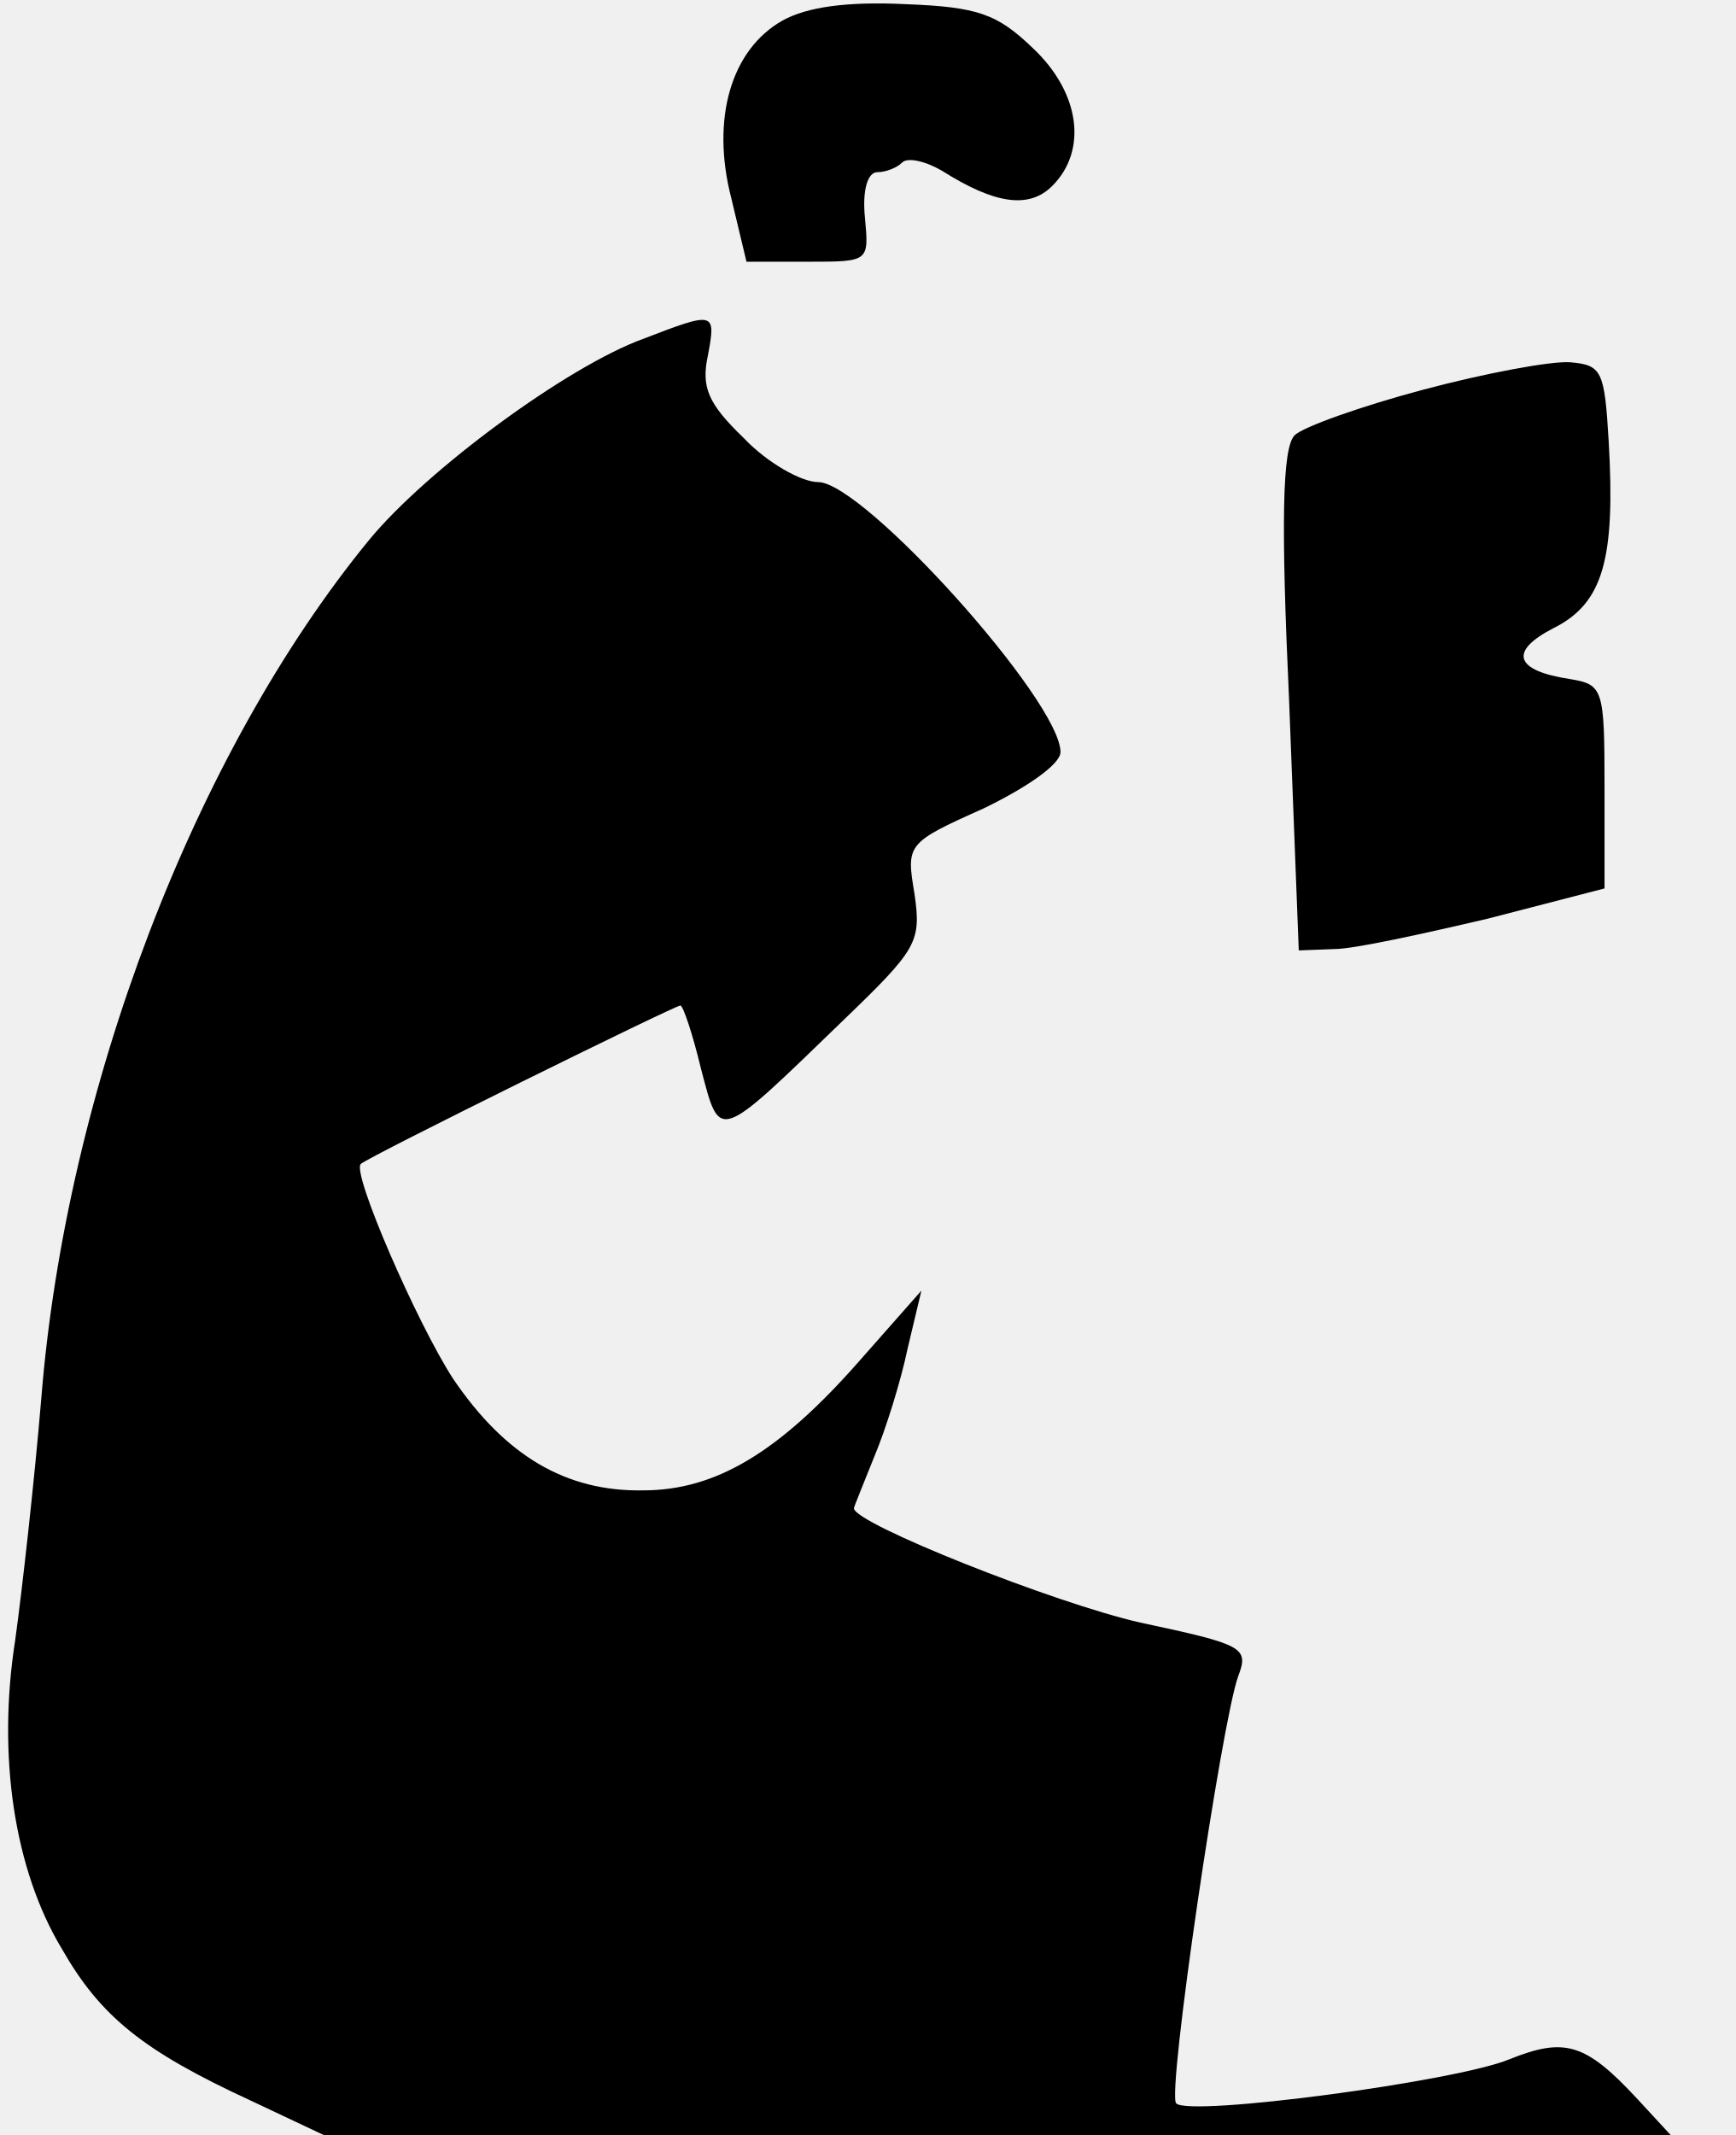
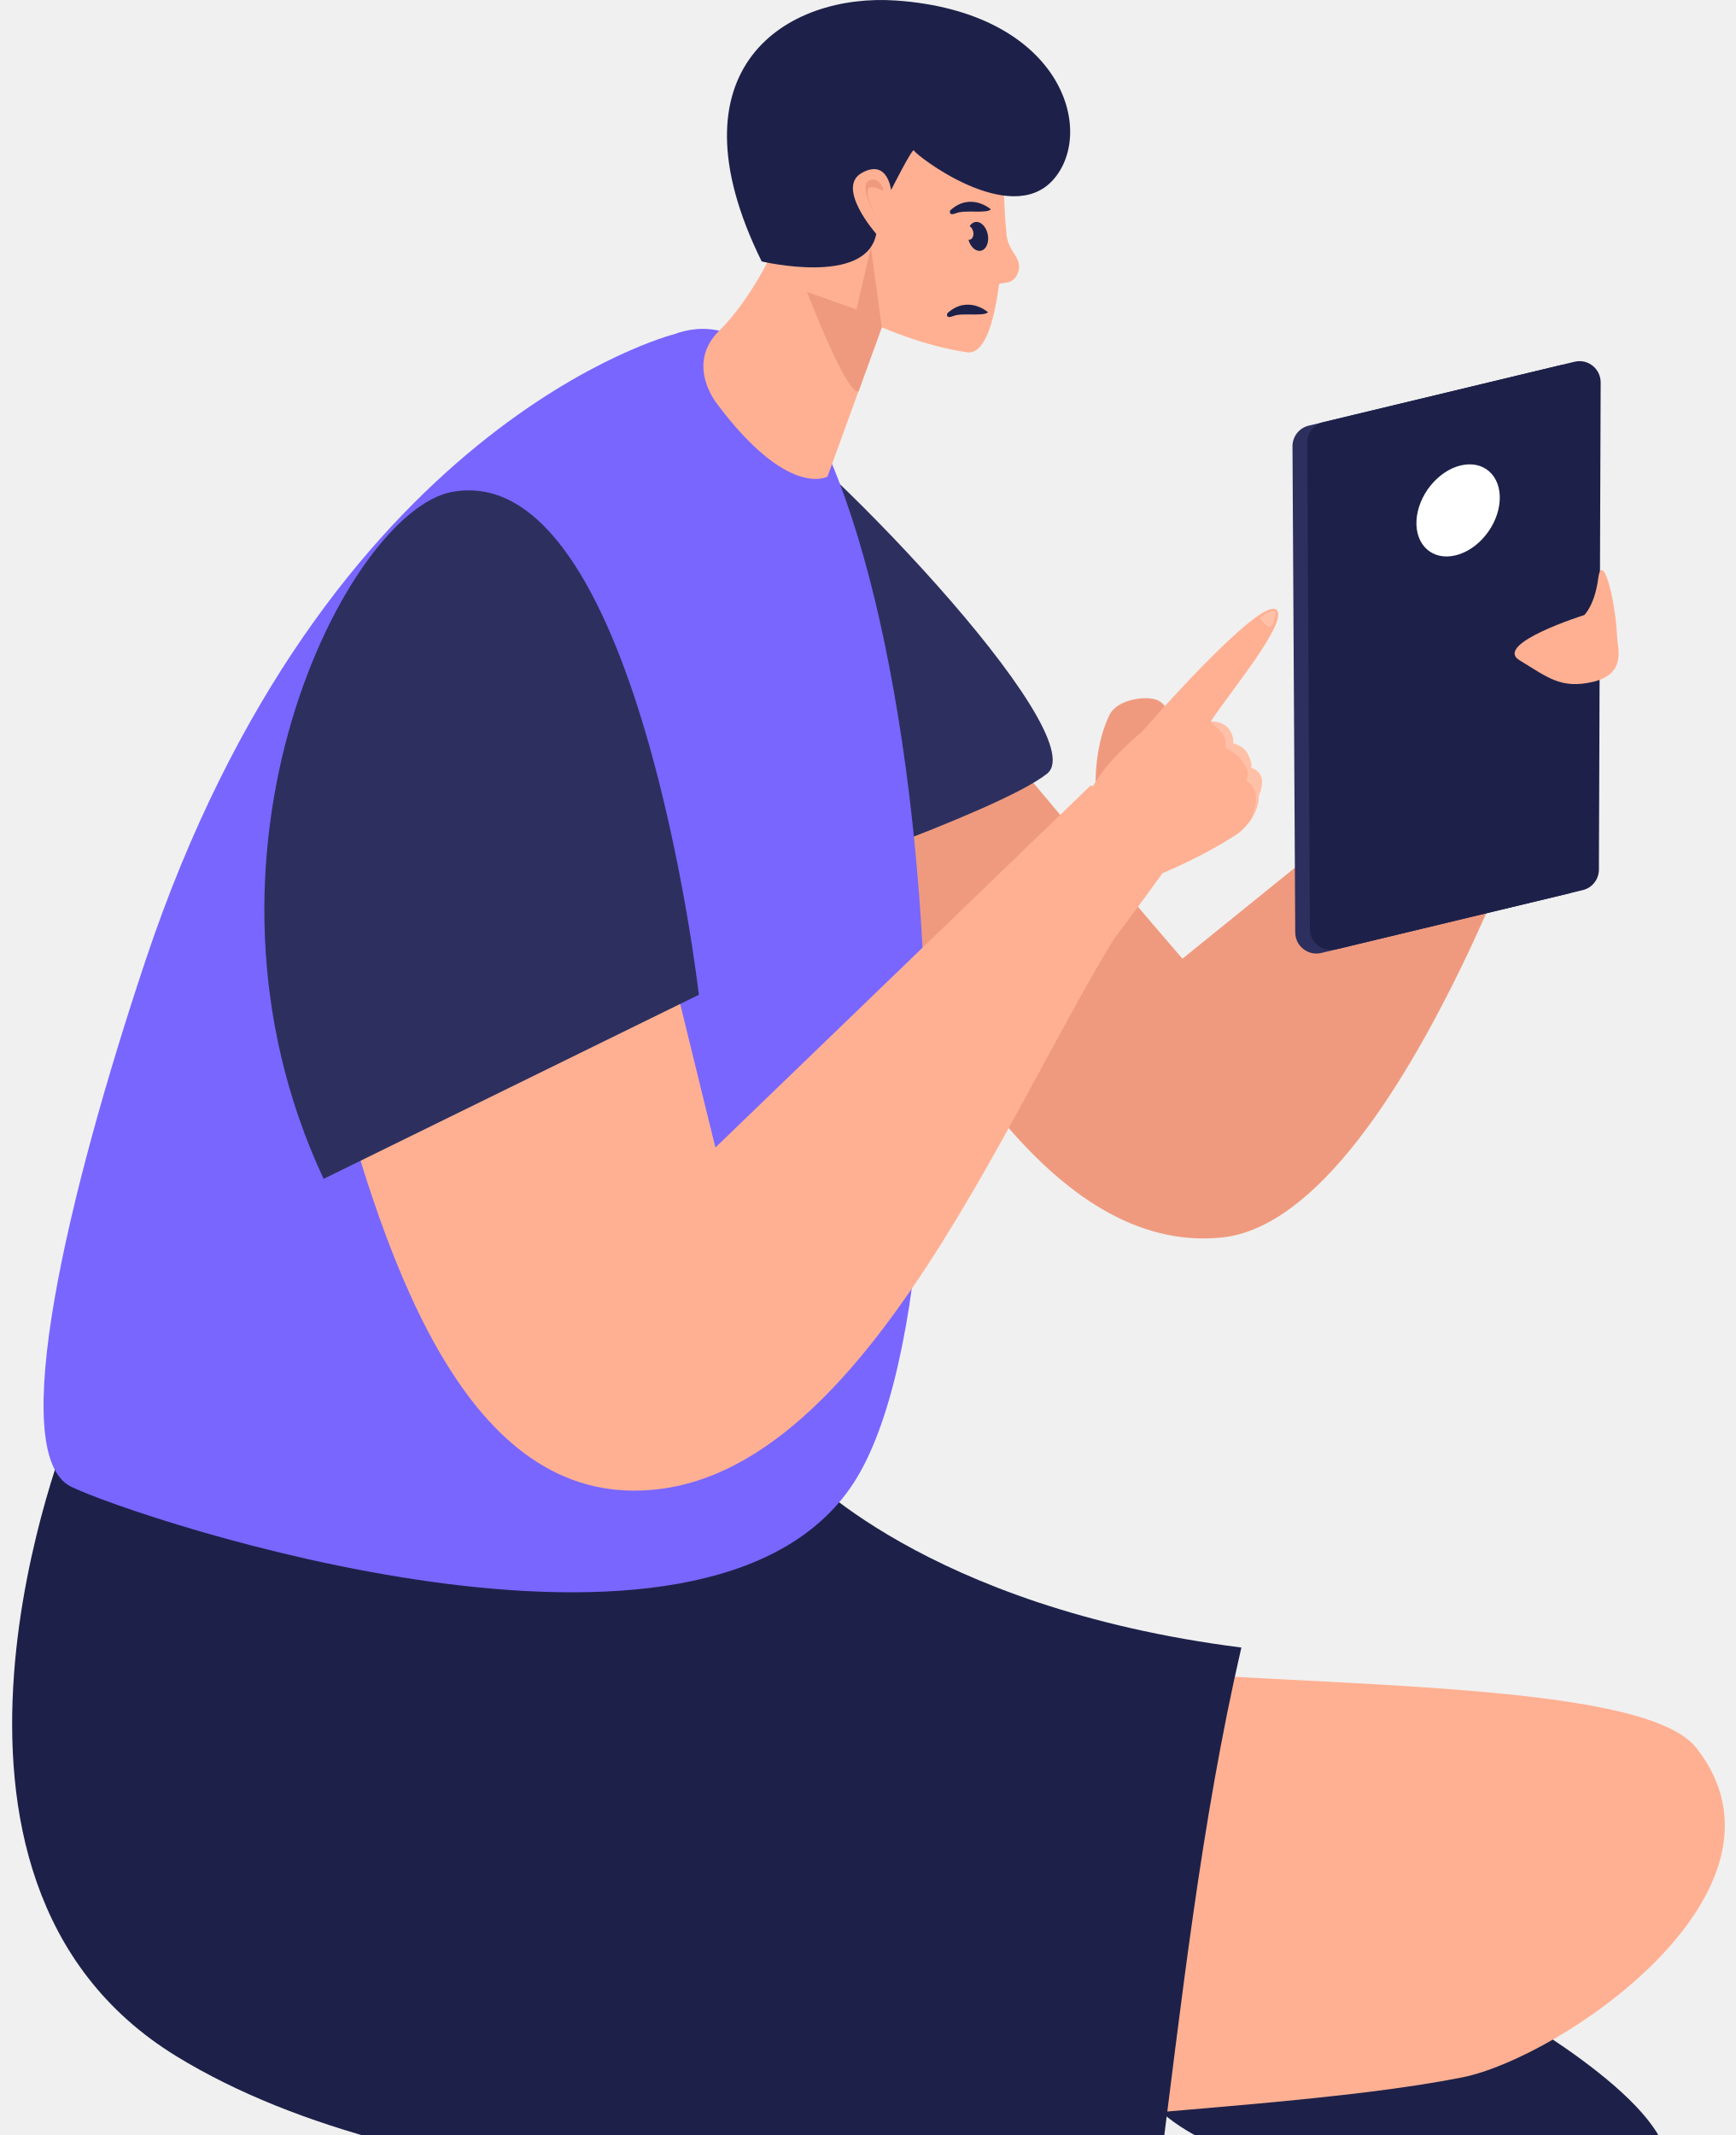
- <svg xmlns="http://www.w3.org/2000/svg" version="1.0" width="126pt" height="155pt" viewBox="0 0 126 155" preserveAspectRatio="xMidYMid meet">
-   <g transform="translate(0,155) scale(0.1,-0.1)" fill="#000000" stroke="none">
-     <path d="M568 1535 c-37 -21 -52 -71 -37 -129 l11 -46 45 0 c44 0 44 0 41 32 -2 20 2 33 9 33 6 0 14 3 18 7 4 4 17 1 29 -6 38 -24 63 -28 80 -11 26 26 20 68 -14 100 -26 25 -40 30 -93 32 -42 2 -71 -2 -89 -12z" />
-     <path d="M467 1304 c-55 -20 -157 -95 -199 -146 -127 -155 -220 -399 -238 -623 -5 -60 -14 -140 -19 -176 -13 -83 -1 -166 34 -224 28 -49 59 -74 137 -110 l53 -25 489 0 489 0 -24 26 c-38 41 -53 45 -93 29 -38 -16 -233 -42 -242 -32 -7 6 33 277 45 310 8 21 4 23 -71 39 -62 14 -208 72 -208 83 0 1 7 18 15 38 8 19 19 54 24 78 l10 42 -45 -51 c-58 -66 -104 -94 -157 -94 -56 -1 -100 25 -138 81 -26 40 -74 150 -67 156 5 5 228 115 232 115 2 0 9 -21 15 -46 14 -53 11 -54 103 35 54 52 57 57 52 92 -6 36 -6 37 50 62 31 15 56 32 56 41 0 37 -143 196 -176 196 -12 0 -37 14 -54 32 -26 25 -31 37 -26 60 6 32 5 32 -47 12z" />
-     <path d="M1033 1267 c-45 -12 -87 -27 -93 -33 -9 -9 -10 -63 -4 -193 l7 -181 26 1 c14 0 64 11 111 22 l85 22 0 74 c0 71 -1 74 -25 78 -40 6 -45 20 -12 37 36 18 45 50 40 136 -3 51 -5 55 -28 57 -14 1 -62 -8 -107 -20z" />
-   </g>
+ <svg xmlns="http://www.w3.org/2000/svg" width="126" height="155" viewBox="0 0 126 155" fill="none">
+   <path d="M72.727 54.052C79.481 62.243 85.853 69.601 85.853 69.601L111.898 48.535L114.871 47.82C114.871 47.82 102.619 88.447 88.689 89.845C76.335 91.085 67.441 74.573 61.62 63.34C66.266 55.061 67.744 58.6 72.727 54.052Z" fill="#EF9A7F" />
+   <path d="M54.676 64.981C54.676 64.981 72.452 59.002 76.024 56.169C79.597 53.336 58.851 31.753 52.824 28.358C49.045 26.228 54.676 64.981 54.676 64.981Z" fill="#2D305E" />
+   <path d="M113.266 26.519L95.014 30.905C94.325 31.07 93.84 31.692 93.844 32.406L94.043 67.691C94.047 68.684 94.972 69.415 95.932 69.185L113.858 64.878C114.543 64.714 115.026 64.1 115.028 63.391L115.156 28.029C115.159 27.028 114.231 26.288 113.266 26.519Z" fill="#2D305E" />
+   <path d="M114.331 26.261L96.079 30.647C95.389 30.813 94.905 31.435 94.909 32.148L95.106 67.433C95.112 68.427 96.036 69.157 96.995 68.927L114.923 64.62C115.606 64.456 116.09 63.843 116.092 63.133L116.22 27.77C116.224 26.77 115.295 26.03 114.331 26.261Z" fill="#1D2149" />
+   <path d="M108.89 36.329C108.788 38.132 107.353 39.918 105.684 40.319C104.015 40.72 102.746 39.585 102.847 37.782C102.949 35.98 104.384 34.193 106.053 33.792C107.723 33.389 108.993 34.526 108.89 36.329Z" fill="white" />
+   <path d="M107.392 144.828C107.392 144.828 119.62 151.341 120.95 156.258C122.28 161.176 93.703 160.777 84.798 153.733C75.892 146.688 107.392 144.828 107.392 144.828Z" fill="#1D2149" />
+   <path d="M74.785 120.516C90.512 122.688 118.91 121.482 123.166 126.896C131.29 137.232 113.352 149.397 106.153 150.82C98.024 152.426 86.211 153.092 70.133 154.542C71.766 141.759 71.875 133.08 74.785 120.516Z" fill="#FFB092" />
+   <path d="M5.102 103.562L58.036 106.561C58.036 106.561 67.074 116.68 90.132 119.611C87.183 132.389 85.778 145.427 84.105 158.425C60.993 160.281 30.458 160.094 12.808 149.282C-8.363 136.315 5.102 103.562 5.102 103.562Z" fill="#1D2149" />
+   <path d="M48.938 24.265C48.938 24.265 23.573 30.714 10.539 69.809C4.934 86.621 0.388 105.624 5.175 107.941C9.961 110.255 51.26 124.112 61.971 107.675C72.682 91.236 66.302 17.904 48.938 24.265Z" fill="#7966FF" />
+   <path d="M72.903 11.313C72.903 11.313 72.781 14.039 73.084 17.056C73.214 18.35 74.35 18.767 73.885 19.874C73.499 20.793 72.565 20.416 72.531 20.676C72.165 23.474 71.476 25.765 70.19 25.573C67.007 25.102 64.023 23.756 64.023 23.756L60.081 34.6C60.081 34.6 57.244 36.243 52.057 29.311C52.057 29.311 49.736 26.467 52.217 24.015C54.698 21.564 56.342 17.765 56.342 17.765C56.342 17.765 59.136 8.951 64.066 8.179C68.996 7.407 72.903 11.313 72.903 11.313Z" fill="#FFB092" />
+   <path d="M70.315 17.399C70.453 17.923 70.841 18.277 71.215 18.205C71.608 18.125 71.834 17.593 71.721 17.021C71.606 16.443 71.192 16.038 70.799 16.12C70.633 16.153 70.494 16.266 70.403 16.423C70.524 16.49 70.623 16.639 70.663 16.825C70.72 17.104 70.61 17.362 70.415 17.404C70.381 17.41 70.348 17.407 70.315 17.399Z" fill="#1D2149" />
+   <path d="M71.944 15.196C71.944 15.196 70.489 13.915 68.997 15.271C68.997 15.271 68.803 15.724 69.445 15.47C70.087 15.216 71.644 15.53 71.944 15.196Z" fill="#1D2149" />
+   <path d="M71.736 22.665C71.736 22.665 70.281 21.384 68.789 22.739C68.789 22.739 68.595 23.193 69.237 22.938C69.879 22.684 71.435 22.998 71.736 22.665Z" fill="#1D2149" />
+   <path d="M63.235 17.945L62.188 22.466L58.596 21.195C58.596 21.195 61.482 28.742 62.337 28.41L64.025 23.769L63.235 17.945Z" fill="#EF9A7F" />
+   <path d="M55.303 18.979C55.303 18.979 62.903 20.796 63.622 16.98C63.622 16.98 60.67 13.634 62.56 12.562C64.45 11.489 64.699 13.8 64.699 13.8C64.699 13.8 66.292 10.634 66.362 10.926C66.432 11.219 73.337 16.587 76.475 13.045C79.615 9.503 77.046 0.873 65.056 0.038C57.192 -0.51 48.34 4.864 55.303 18.979Z" fill="#1D2149" />
+   <path d="M48.634 69.806C50.569 77.741 51.944 83.309 51.944 83.309L79.182 57.031C81.84 57.706 81.728 62.785 84.464 63.163C76.009 72.504 65.345 105.95 47.875 108.106C34.343 109.776 28.163 92.819 23.922 76.167C28.37 75.052 43.972 71.407 48.634 69.806Z" fill="#FFB092" />
+   <path d="M23.496 85.585L50.742 72.22C50.742 72.22 46.278 33.199 32.799 35.718C25.256 37.127 12.463 61.971 23.496 85.585Z" fill="#2D305E" />
+   <path d="M116.041 41.995C115.789 43.944 115.03 44.653 115.03 44.653C115.03 44.653 108.354 46.748 110.343 47.944C112.33 49.139 113.328 50.068 115.71 49.489C118.092 48.909 117.455 47.044 117.422 46.355C117.263 43.088 116.292 40.046 116.041 41.995Z" fill="#FFB092" />
+   <path d="M64.138 13.728C64.138 13.728 63.8 12.73 63.072 13.123C62.345 13.516 63.607 15.797 63.607 15.797C63.607 15.797 62.52 13.615 63.24 13.595C63.96 13.573 64.006 14.032 64.138 13.728Z" fill="#EF9A7F" />
+   <path d="M79.56 57.778C79.56 57.778 79.308 54.367 80.585 51.855C81.141 50.763 83.316 50.44 84.13 50.874C84.882 51.275 85.775 53.224 85.755 53.884C85.736 54.545 85.544 55.364 84.213 54.286C82.882 53.206 82.543 53.525 82.543 53.525L79.56 57.778Z" fill="#EF9A7F" />
+   <path d="M90.415 60.033C90.232 60.231 90.049 60.394 89.894 60.507C89.861 60.529 89.834 60.551 89.807 60.568C89.116 61.02 88.406 61.435 87.734 61.796C85.931 62.774 84.416 63.385 84.416 63.385C84.416 63.385 77.417 73.092 76.102 73.93C74.457 74.266 70.079 69.242 70.079 69.242C70.033 67.769 78.218 58.954 79.439 56.929C80.664 54.903 82.866 53.181 82.866 53.181C82.866 53.181 91.549 43.175 92.691 44.281C93.575 45.134 89.231 50.343 87.941 52.329C87.931 52.346 87.918 52.361 87.908 52.378C87.914 52.375 88.988 52.302 89.401 53.203C89.604 53.642 89.53 53.962 89.53 53.962C89.53 53.962 90.15 54.127 90.436 54.49C90.724 54.854 90.961 55.564 90.826 55.739C90.834 55.745 91.39 55.861 91.581 56.411C91.774 56.961 91.404 57.75 91.404 57.75L91.4 57.747C91.4 57.854 91.397 57.959 91.387 58.062C91.308 58.842 90.856 59.55 90.415 60.033Z" fill="#FFB092" />
+   <path opacity="0.2" d="M88.261 52.75C88.42 52.88 88.579 53.013 88.699 53.182C88.798 53.321 88.893 53.477 88.945 53.639C88.989 53.778 88.981 53.91 88.976 54.053C88.975 54.13 88.965 54.227 89.015 54.29C89.065 54.352 89.164 54.38 89.234 54.416C89.392 54.499 89.527 54.618 89.665 54.729C89.959 54.964 90.213 55.222 90.393 55.557C90.526 55.801 90.656 56.093 90.581 56.375C90.561 56.452 90.521 56.526 90.503 56.605C90.482 56.704 90.519 56.702 90.598 56.749C90.735 56.834 90.842 56.965 90.937 57.094C91.33 57.627 91.217 58.258 91.041 58.846C90.978 59.056 90.912 59.266 90.847 59.475C91.115 59.064 91.334 58.58 91.388 58.061C91.398 57.959 91.401 57.853 91.401 57.746L91.406 57.749C91.406 57.749 91.776 56.96 91.583 56.411C91.391 55.86 90.834 55.744 90.828 55.739C90.962 55.563 90.725 54.853 90.438 54.489C90.152 54.126 89.531 53.961 89.531 53.961C89.531 53.961 89.605 53.641 89.402 53.202C89.002 52.33 87.987 52.371 87.915 52.377C88.013 52.52 88.121 52.636 88.261 52.75Z" fill="white" />
+   <path opacity="0.2" d="M91.496 44.924C91.496 44.924 92.081 45.631 92.255 45.518C92.429 45.405 92.777 44.427 92.542 44.352C92.306 44.279 91.563 44.683 91.496 44.924Z" fill="white" />
</svg>
